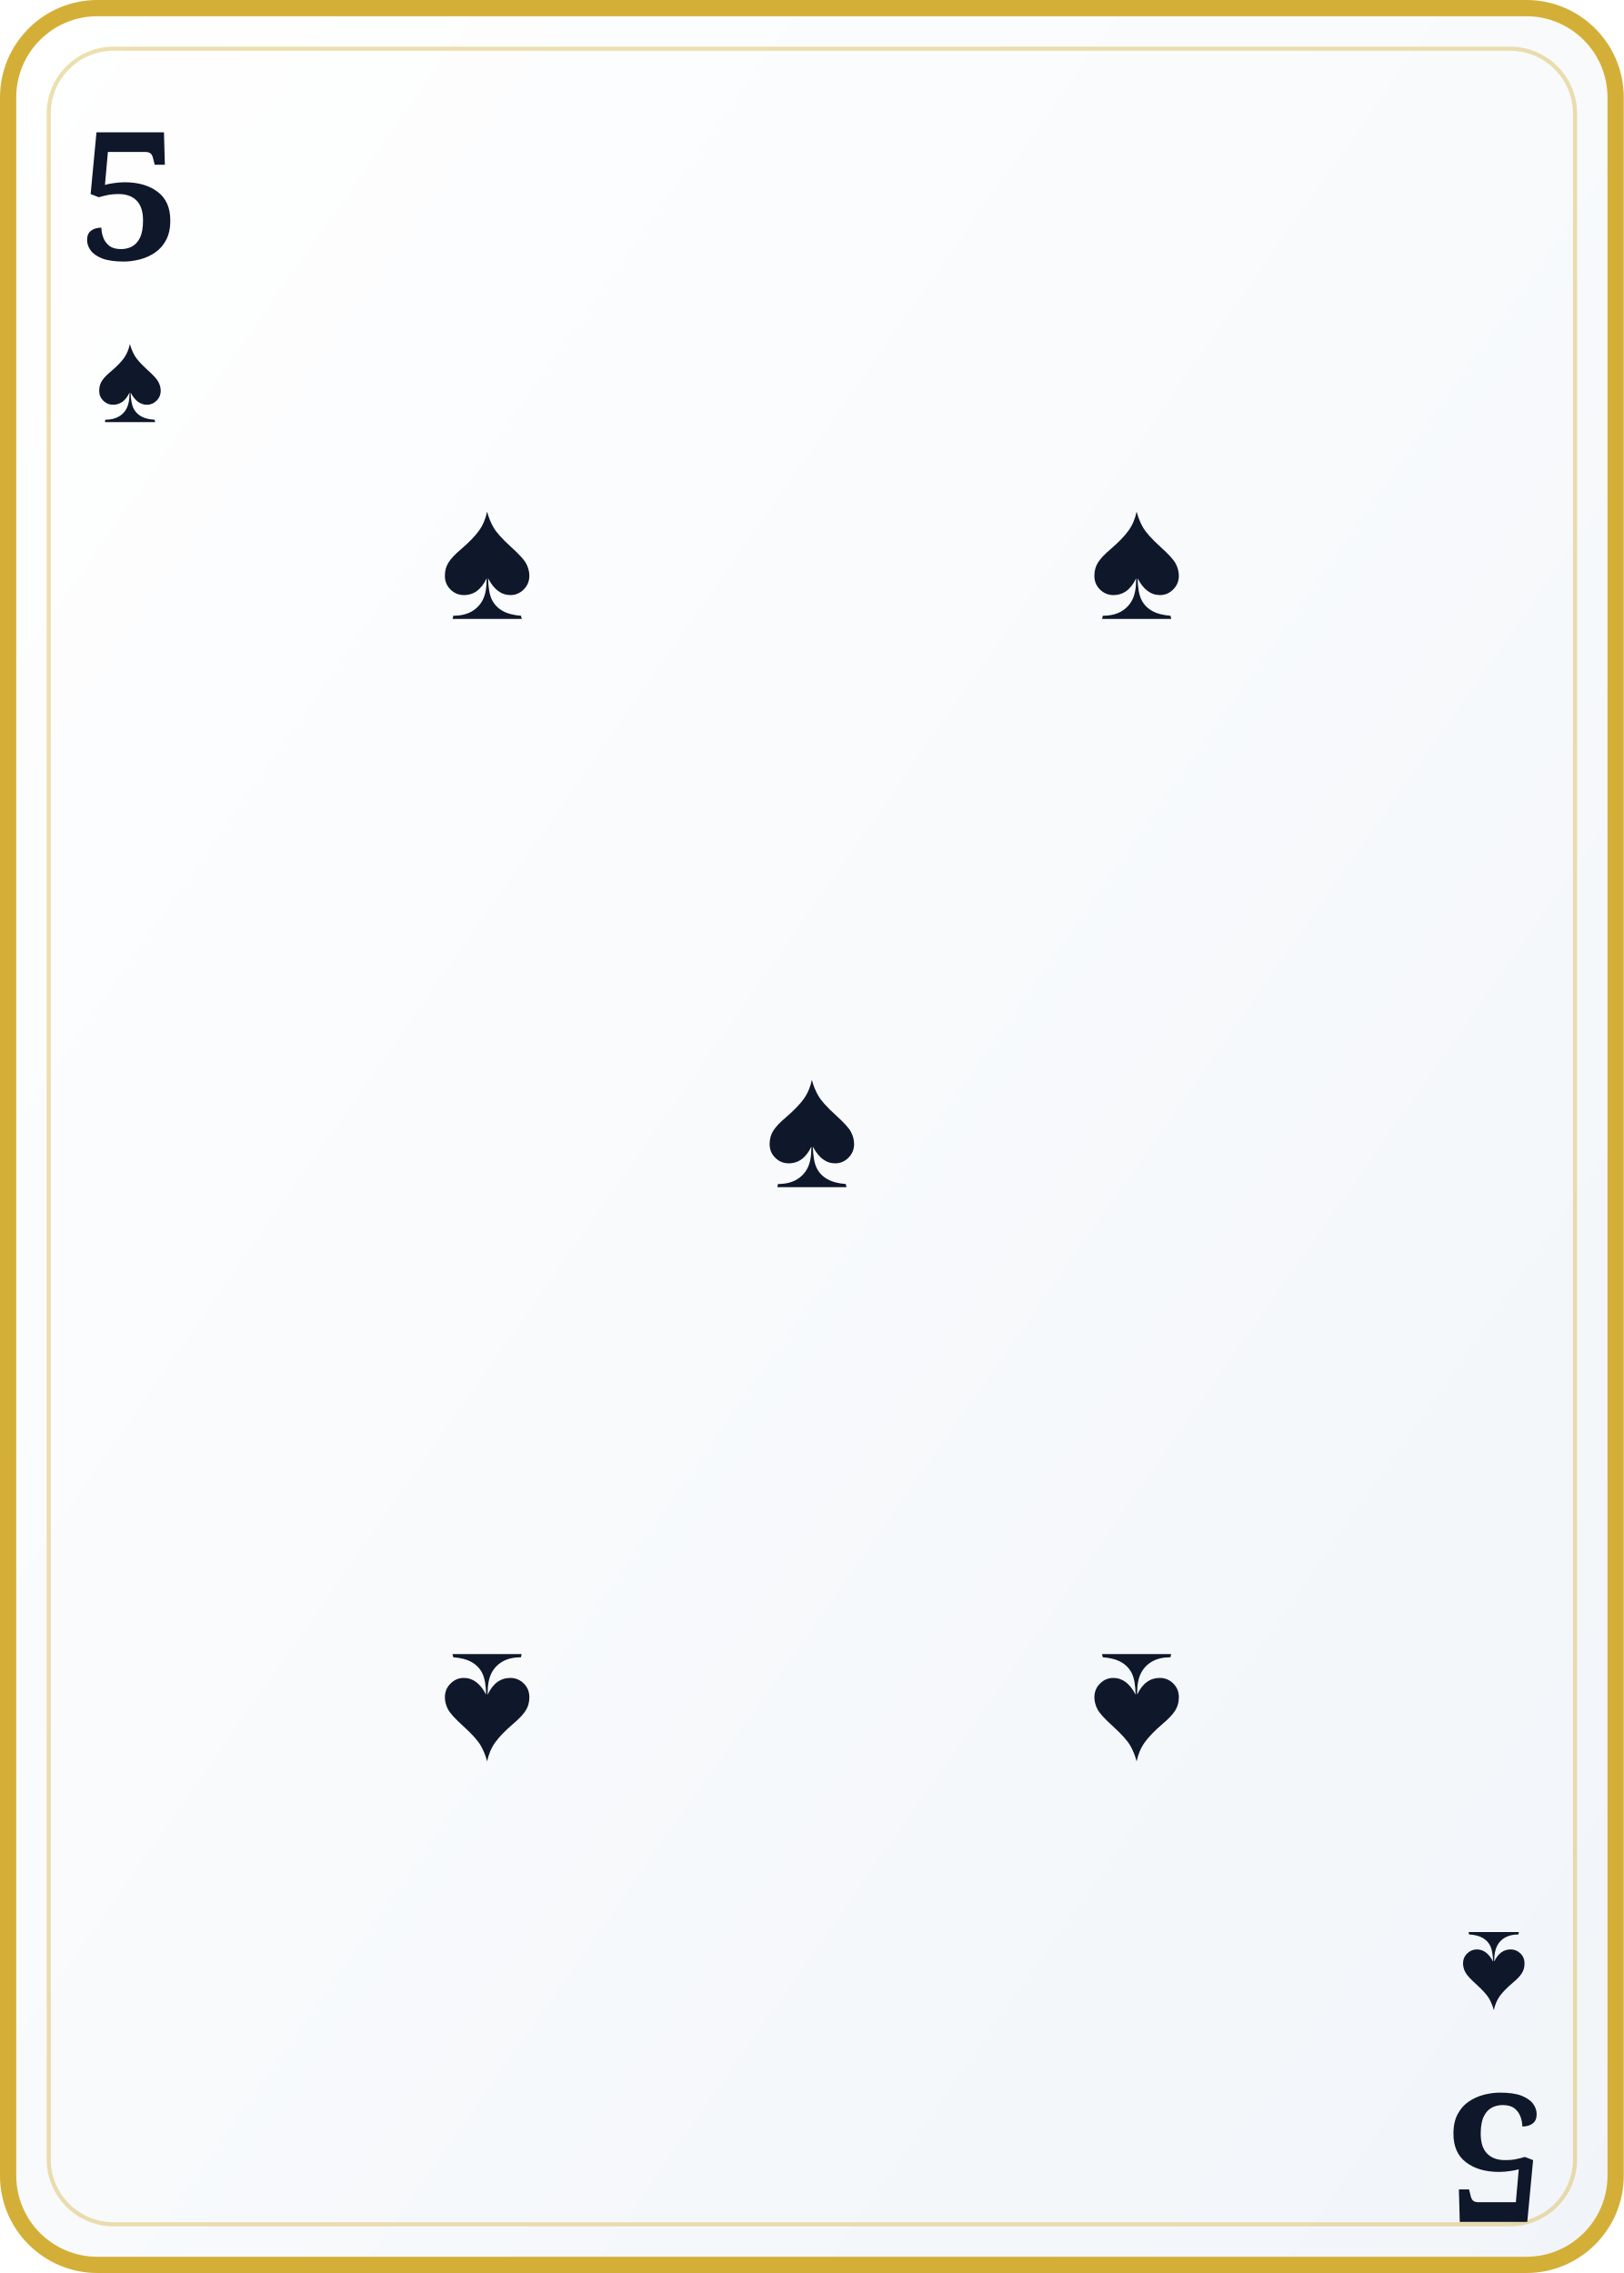
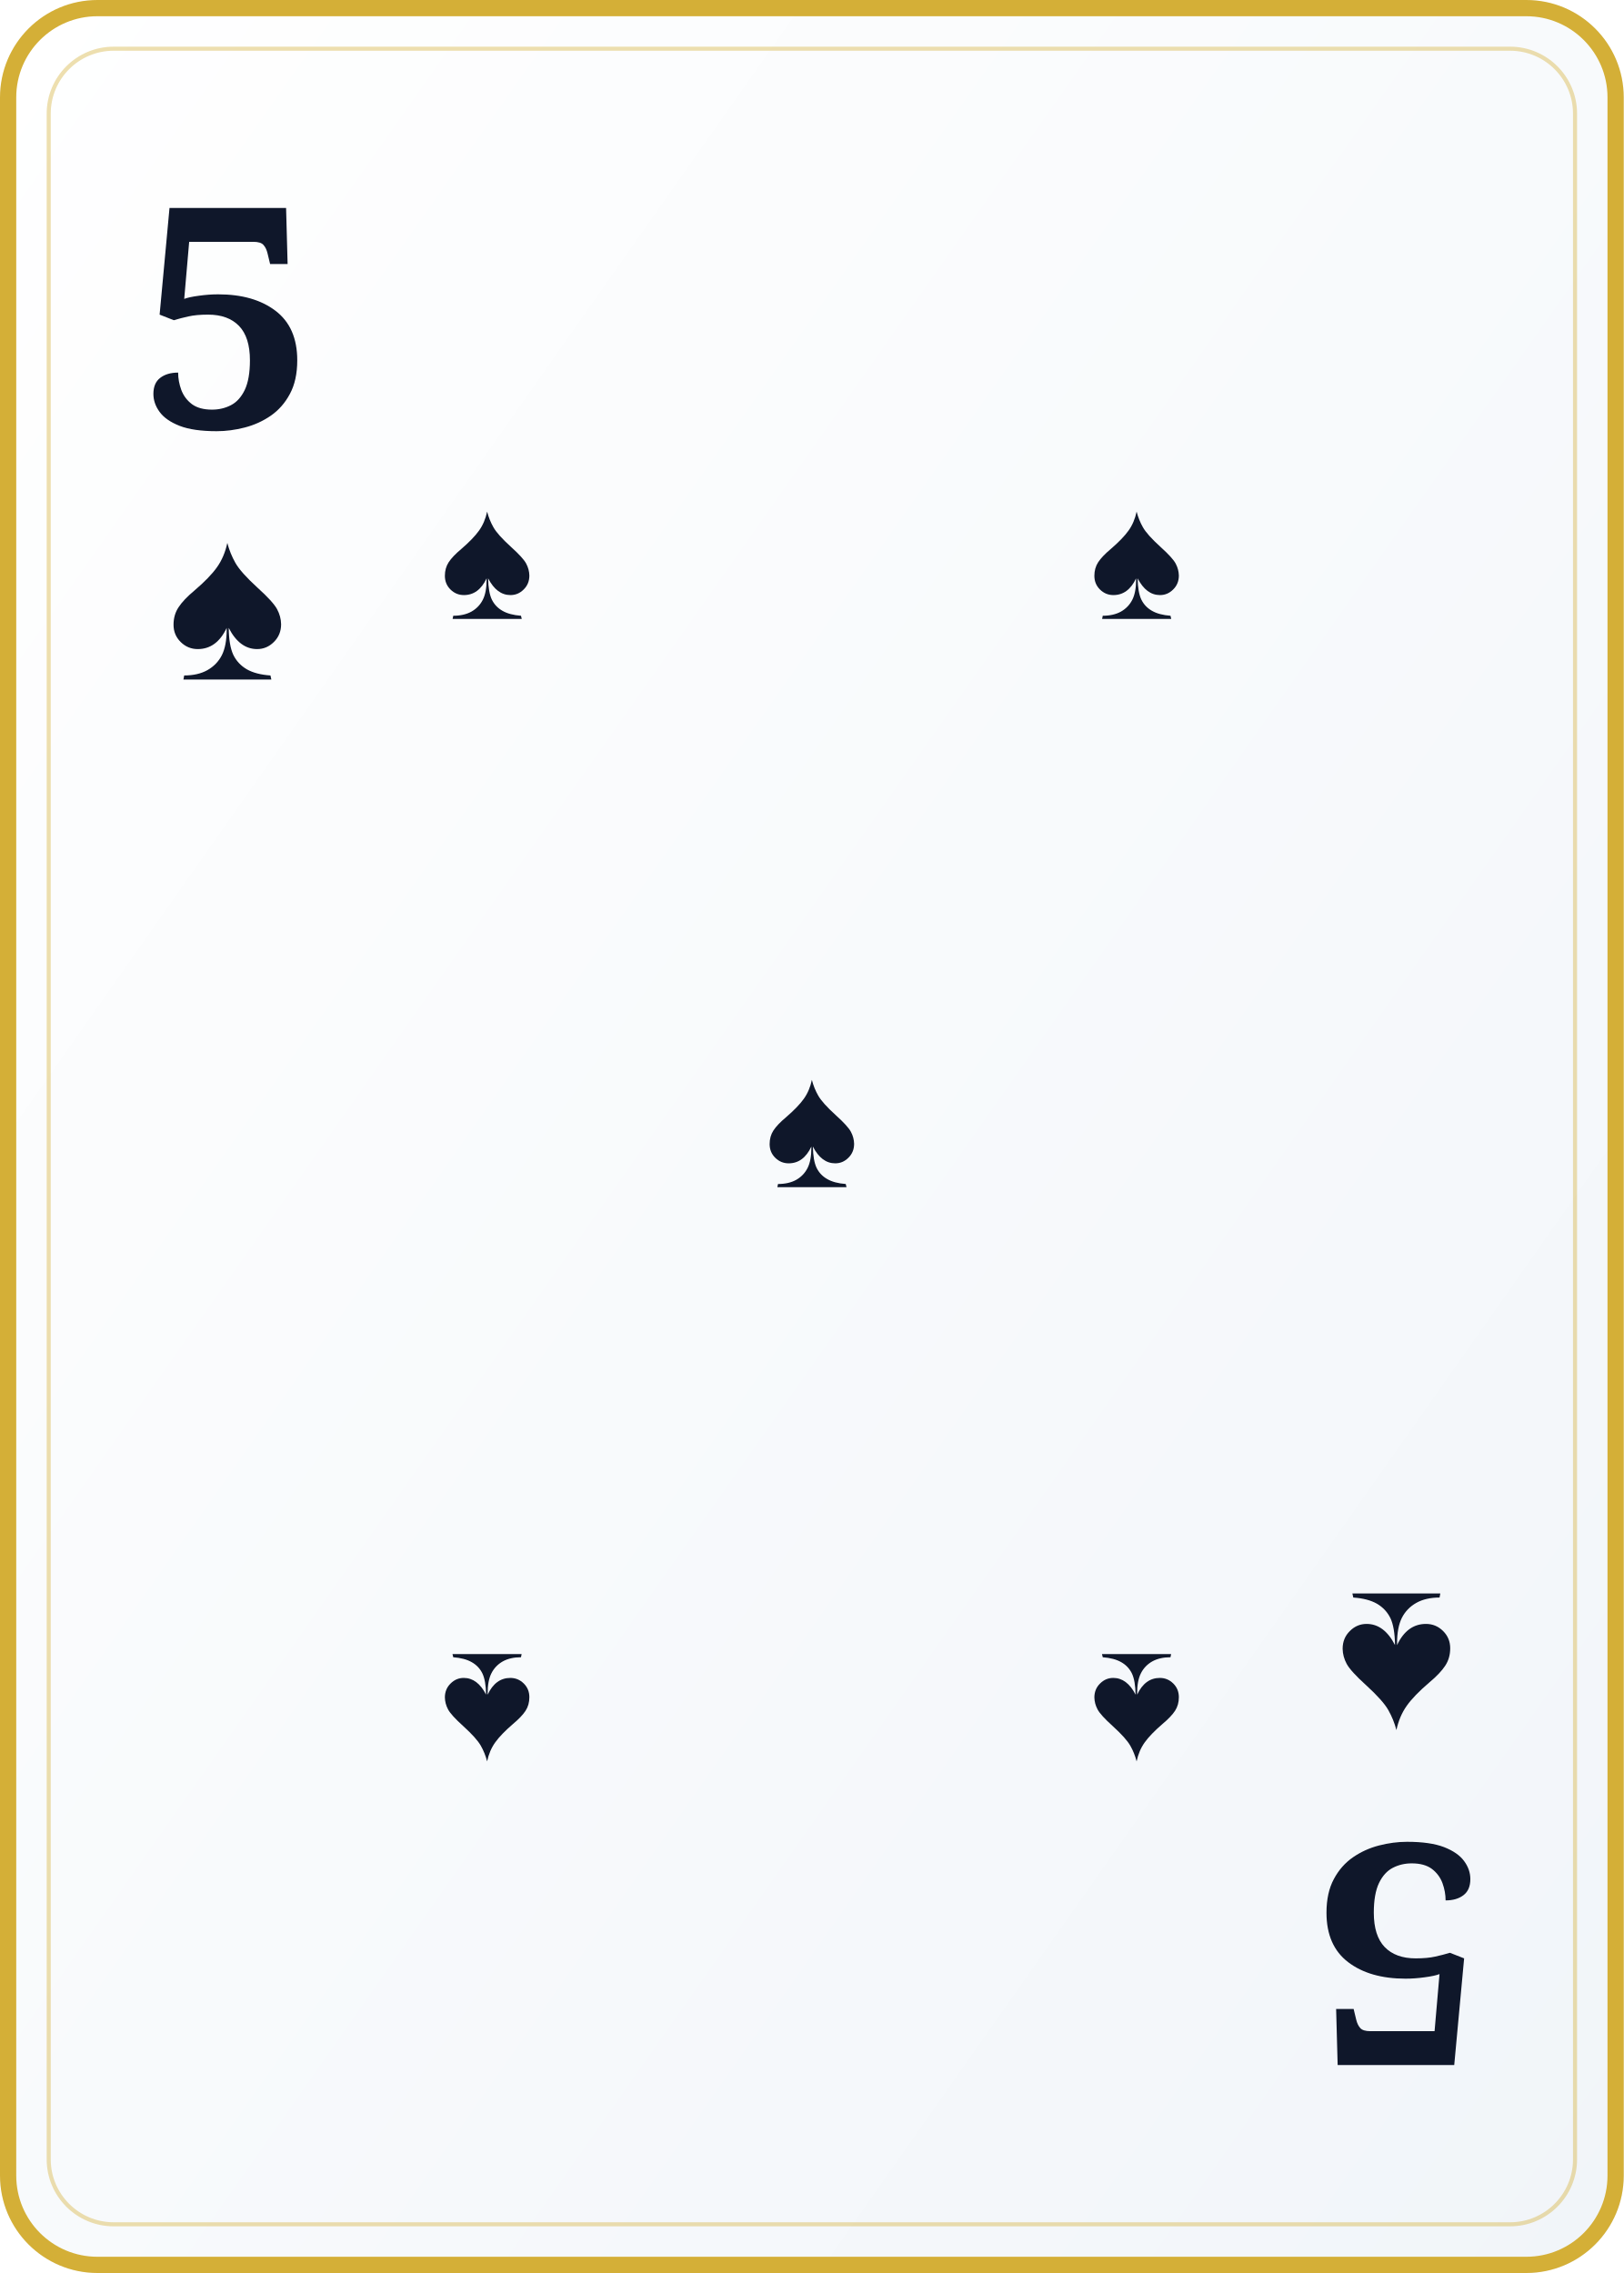
<svg xmlns="http://www.w3.org/2000/svg" viewBox="0 0 200 280" width="200" height="280">
  <defs>
    <linearGradient id="cardBg" x1="0%" y1="0%" x2="100%" y2="100%">
      <stop offset="0%" style="stop-color:#ffffff" />
      <stop offset="100%" style="stop-color:#f1f5f9" />
    </linearGradient>
  </defs>
  <rect width="200" height="280" rx="12" fill="url(#cardBg)" />
  <rect x="1" y="1" width="198" height="278" rx="11" fill="none" stroke="#d4af37" stroke-width="2" />
  <rect x="6" y="6" width="188" height="268" rx="8" fill="none" stroke="#d4af37" stroke-width="0.5" opacity="0.4" />
-   <text x="16" y="32" font-family="Georgia,serif" font-size="22" font-weight="900" fill="#0f172a" text-anchor="middle">5</text>
-   <text x="16" y="52" font-family="Arial,sans-serif" font-size="16" fill="#0f172a" text-anchor="middle">♠</text>
-   <text x="184" y="258" font-family="Georgia,serif" font-size="22" font-weight="900" fill="#0f172a" text-anchor="middle" transform="rotate(180,184,258)">5</text>
-   <text x="184" y="238" font-family="Arial,sans-serif" font-size="16" fill="#0f172a" text-anchor="middle" transform="rotate(180,184,238)">♠</text>
+   <text x="28" y="38" font-family="Georgia,serif" font-size="38" font-weight="900" fill="#0f172a" text-anchor="middle" dominant-baseline="central">5</text>
+   <text x="28" y="74" font-family="Arial,sans-serif" font-size="28" fill="#0f172a" text-anchor="middle" dominant-baseline="central">♠</text>
+   <text x="172" y="242" font-family="Georgia,serif" font-size="38" font-weight="900" fill="#0f172a" text-anchor="middle" dominant-baseline="central" transform="rotate(180,172,242)">5</text>
+   <text x="172" y="206" font-family="Arial,sans-serif" font-size="28" fill="#0f172a" text-anchor="middle" dominant-baseline="central" transform="rotate(180,172,206)">♠</text>
  <text x="60" y="70" font-family="Arial,sans-serif" font-size="22" fill="#0f172a" text-anchor="middle" dominant-baseline="middle">♠</text>
  <text x="140" y="70" font-family="Arial,sans-serif" font-size="22" fill="#0f172a" text-anchor="middle" dominant-baseline="middle">♠</text>
  <text x="100" y="140" font-family="Arial,sans-serif" font-size="22" fill="#0f172a" text-anchor="middle" dominant-baseline="middle">♠</text>
  <text x="60" y="210" font-family="Arial,sans-serif" font-size="22" fill="#0f172a" text-anchor="middle" dominant-baseline="middle" transform="rotate(180,60,210)">♠</text>
  <text x="140" y="210" font-family="Arial,sans-serif" font-size="22" fill="#0f172a" text-anchor="middle" dominant-baseline="middle" transform="rotate(180,140,210)">♠</text>
</svg>
